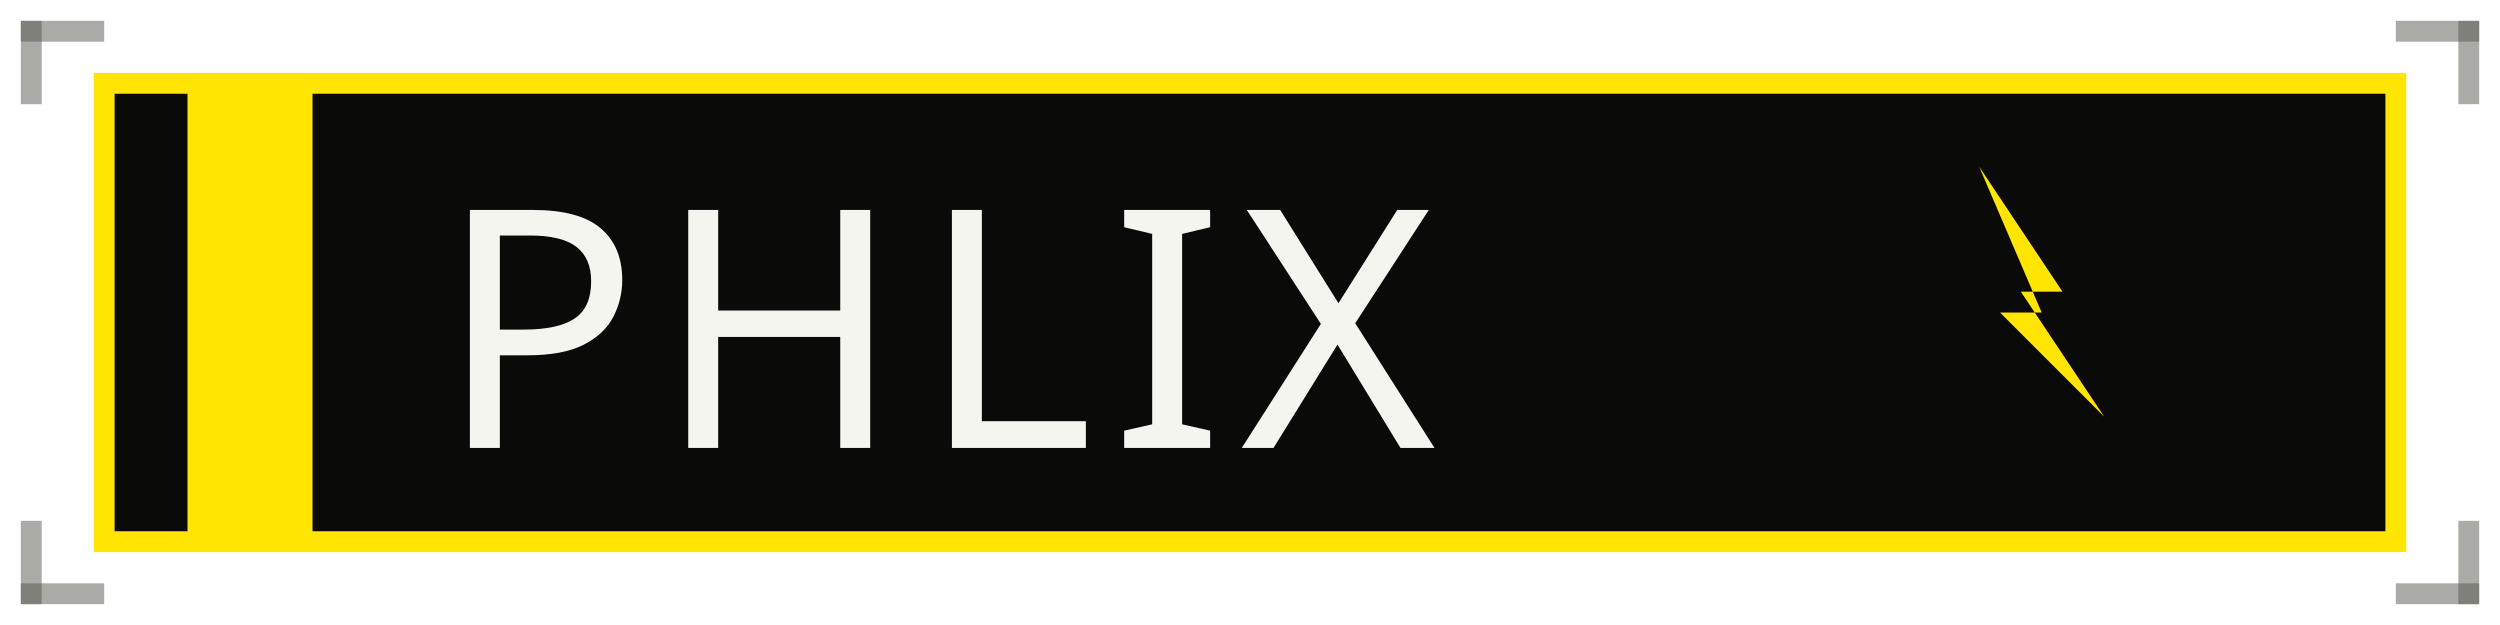
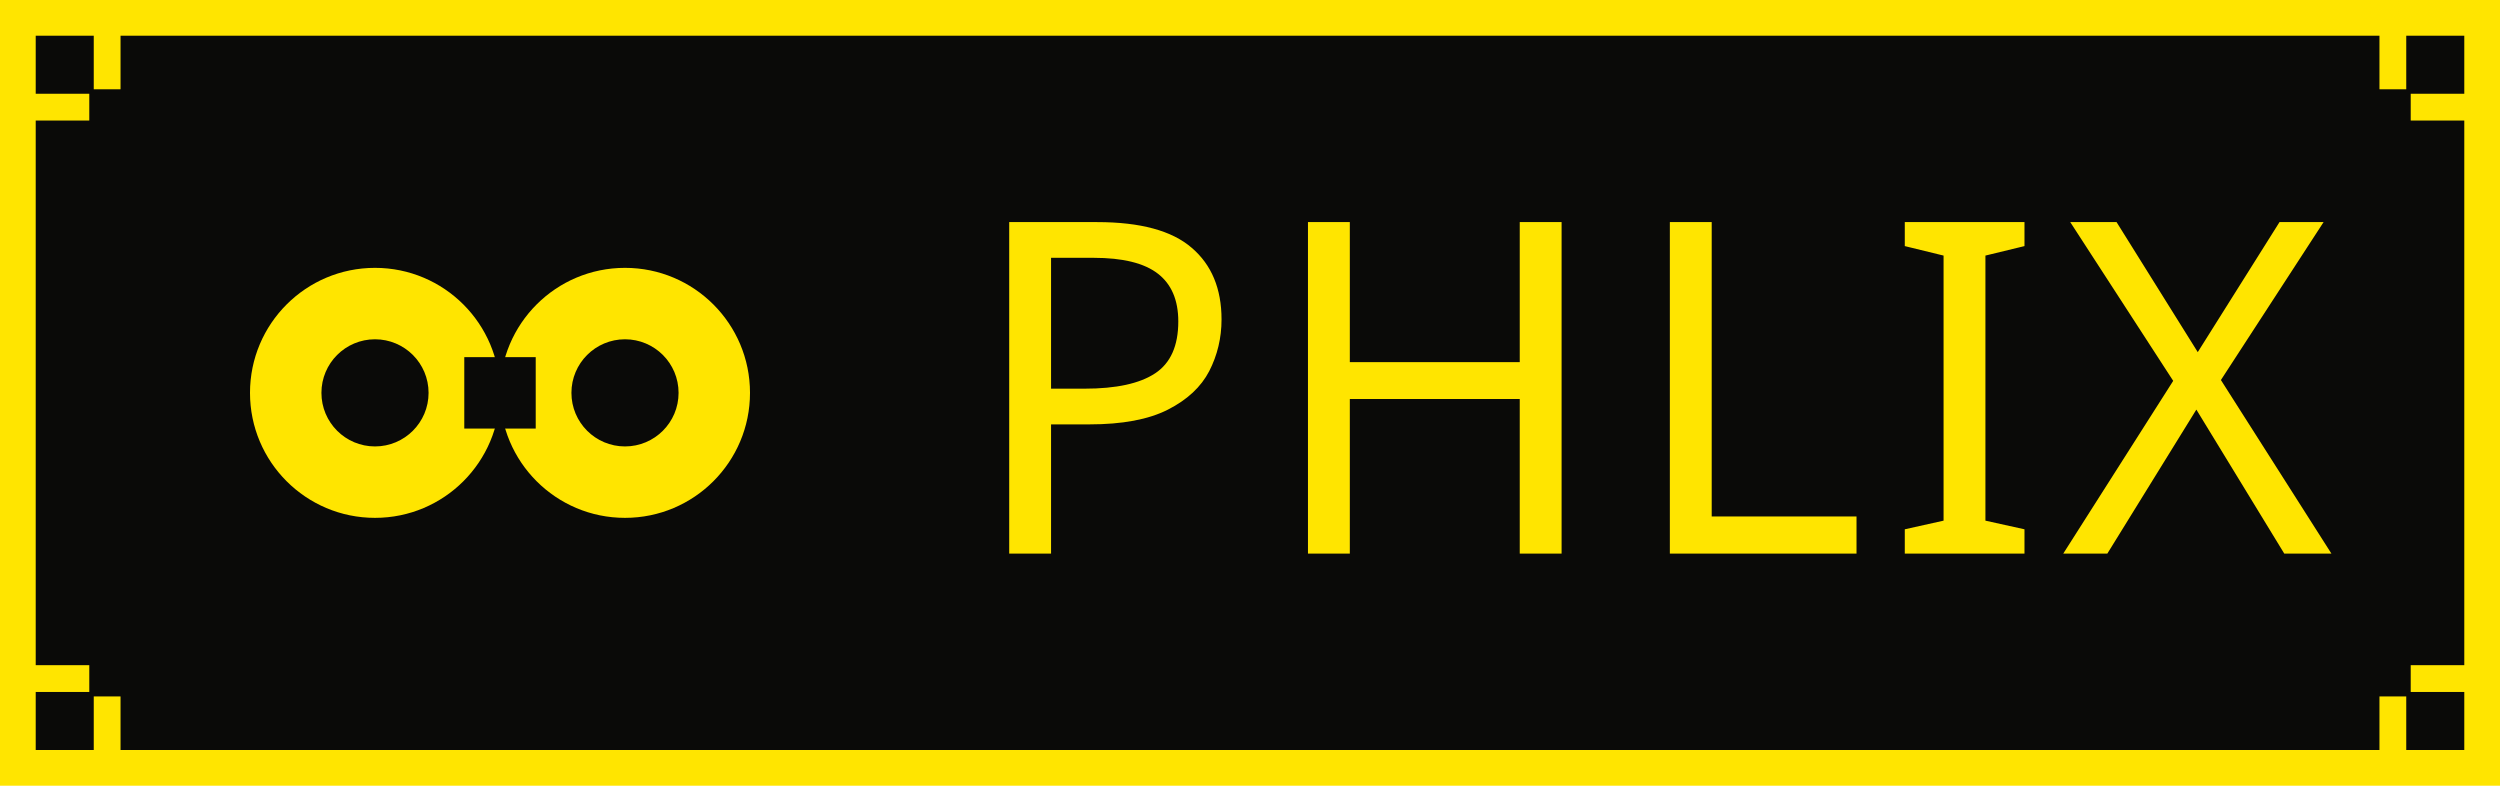
- <svg xmlns="http://www.w3.org/2000/svg" viewBox="0 0 240 60" width="240" height="60">
-   <rect x="2" y="2" width="8" height="2" fill="#555550" opacity="0.5" />
-   <rect x="2" y="2" width="2" height="8" fill="#555550" opacity="0.5" />
-   <rect x="230" y="2" width="8" height="2" fill="#555550" opacity="0.5" />
-   <rect x="236" y="2" width="2" height="8" fill="#555550" opacity="0.5" />
-   <rect x="2" y="56" width="8" height="2" fill="#555550" opacity="0.5" />
-   <rect x="2" y="50" width="2" height="8" fill="#555550" opacity="0.5" />
-   <rect x="230" y="56" width="8" height="2" fill="#555550" opacity="0.5" />
-   <rect x="236" y="50" width="2" height="8" fill="#555550" opacity="0.5" />
-   <rect x="10" y="8" width="220" height="44" fill="#0A0A08" stroke="#FFE500" stroke-width="2" />
-   <polygon points="18,8 30,8 30,52 18,52" fill="#FFE500" />
-   <text x="42" y="43" font-family="Anton, Impact, Haettenschweiler, sans-serif" font-size="32" font-weight="400" letter-spacing="0.05em" fill="#F5F5F0" text-transform="uppercase">PHLIX</text>
-   <polygon points="190,16 198,28 194,28 202,40 192,30 196,30" fill="#FFE500" />
+ <svg xmlns="http://www.w3.org/2000/svg" viewBox="0 0 140 44" width="140" height="44">
+   <rect x="1" y="1" width="138" height="42" fill="#0A0A08" stroke="#FFE500" stroke-width="2" />
+   <path d="M6 1V5M1 6H5" stroke="#FFE500" stroke-width="1.5" fill="none" />
+   <path d="M134 1V5M139 6H135" stroke="#FFE500" stroke-width="1.5" fill="none" />
+   <path d="M6 43V39M1 38H5" stroke="#FFE500" stroke-width="1.5" fill="none" />
+   <path d="M134 43V39M139 38H135" stroke="#FFE500" stroke-width="1.5" fill="none" />
+   <g transform="translate(12, 10)">
+     <circle cx="9" cy="12" r="7" fill="#FFE500" />
+     <circle cx="9" cy="12" r="3" fill="#0A0A08" />
+     <circle cx="23" cy="12" r="7" fill="#FFE500" />
+     <circle cx="23" cy="12" r="3" fill="#0A0A08" />
+     <rect x="14" y="10" width="4" height="4" fill="#0A0A08" />
+   </g>
+   <text x="54" y="31" font-family="Anton, Impact, Haettenschweiler, sans-serif" font-size="26" font-weight="400" fill="#FFE500" letter-spacing="1" text-transform="uppercase">PHLIX</text>
</svg>
